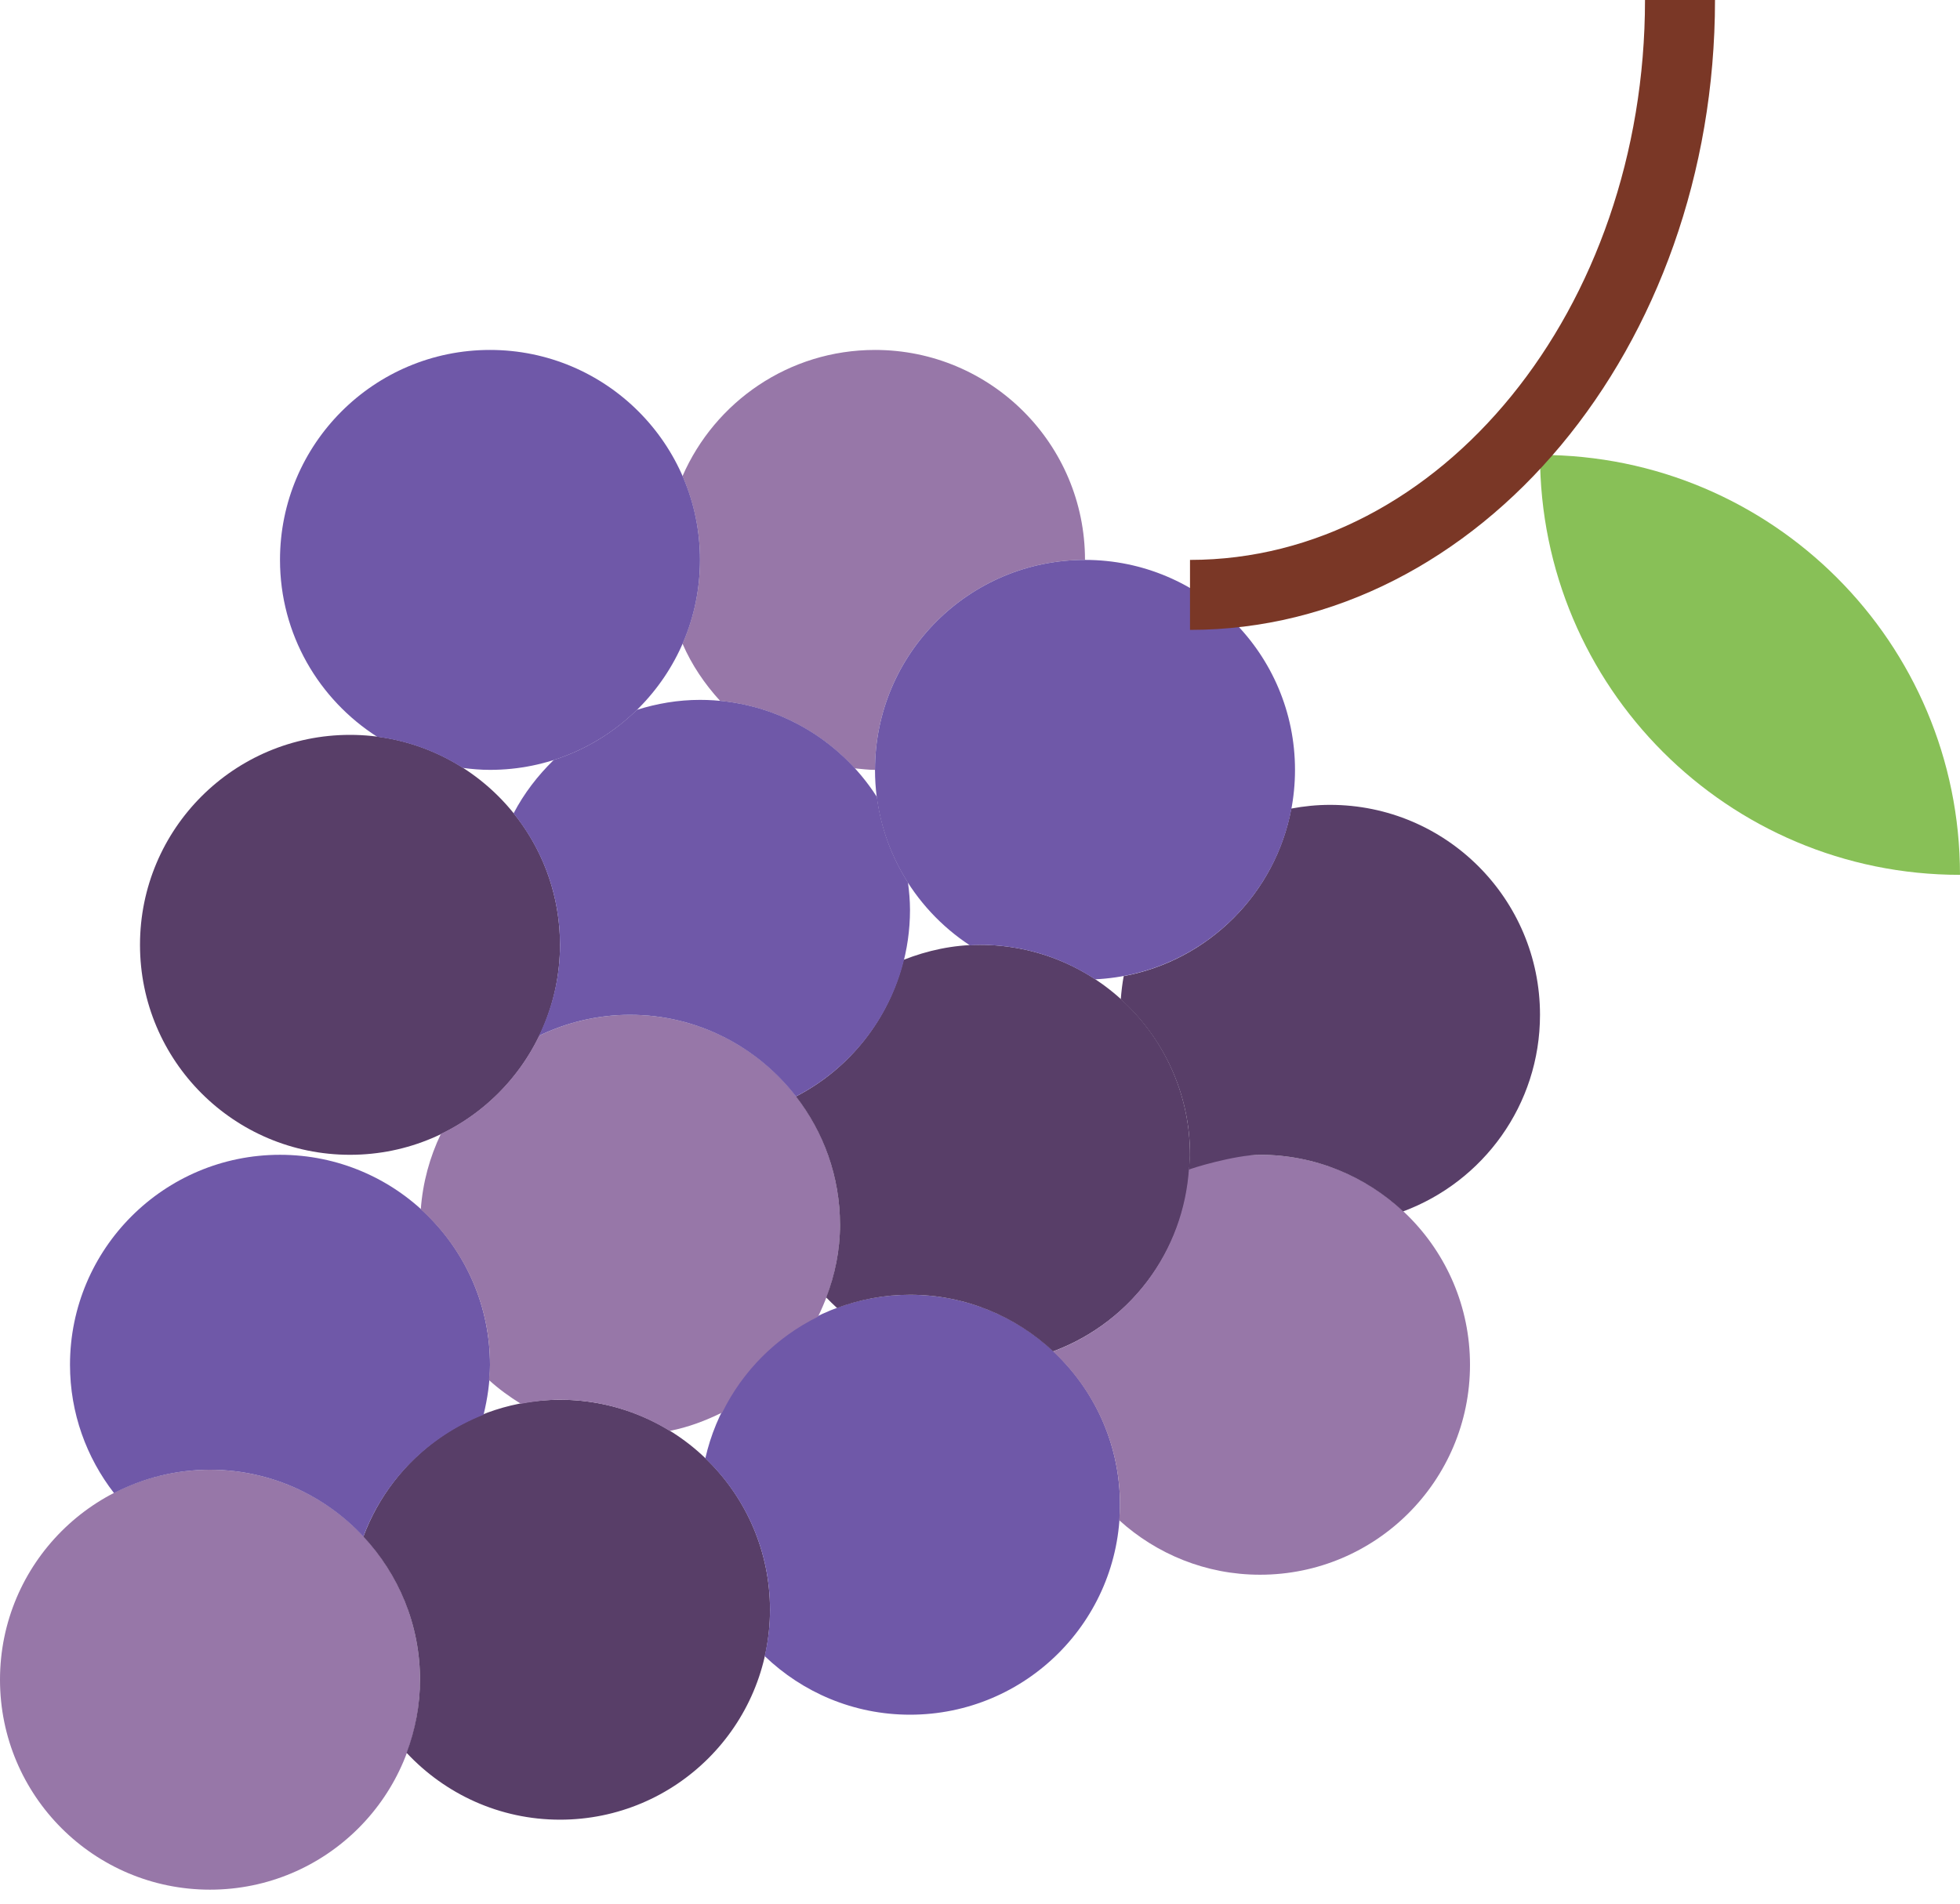
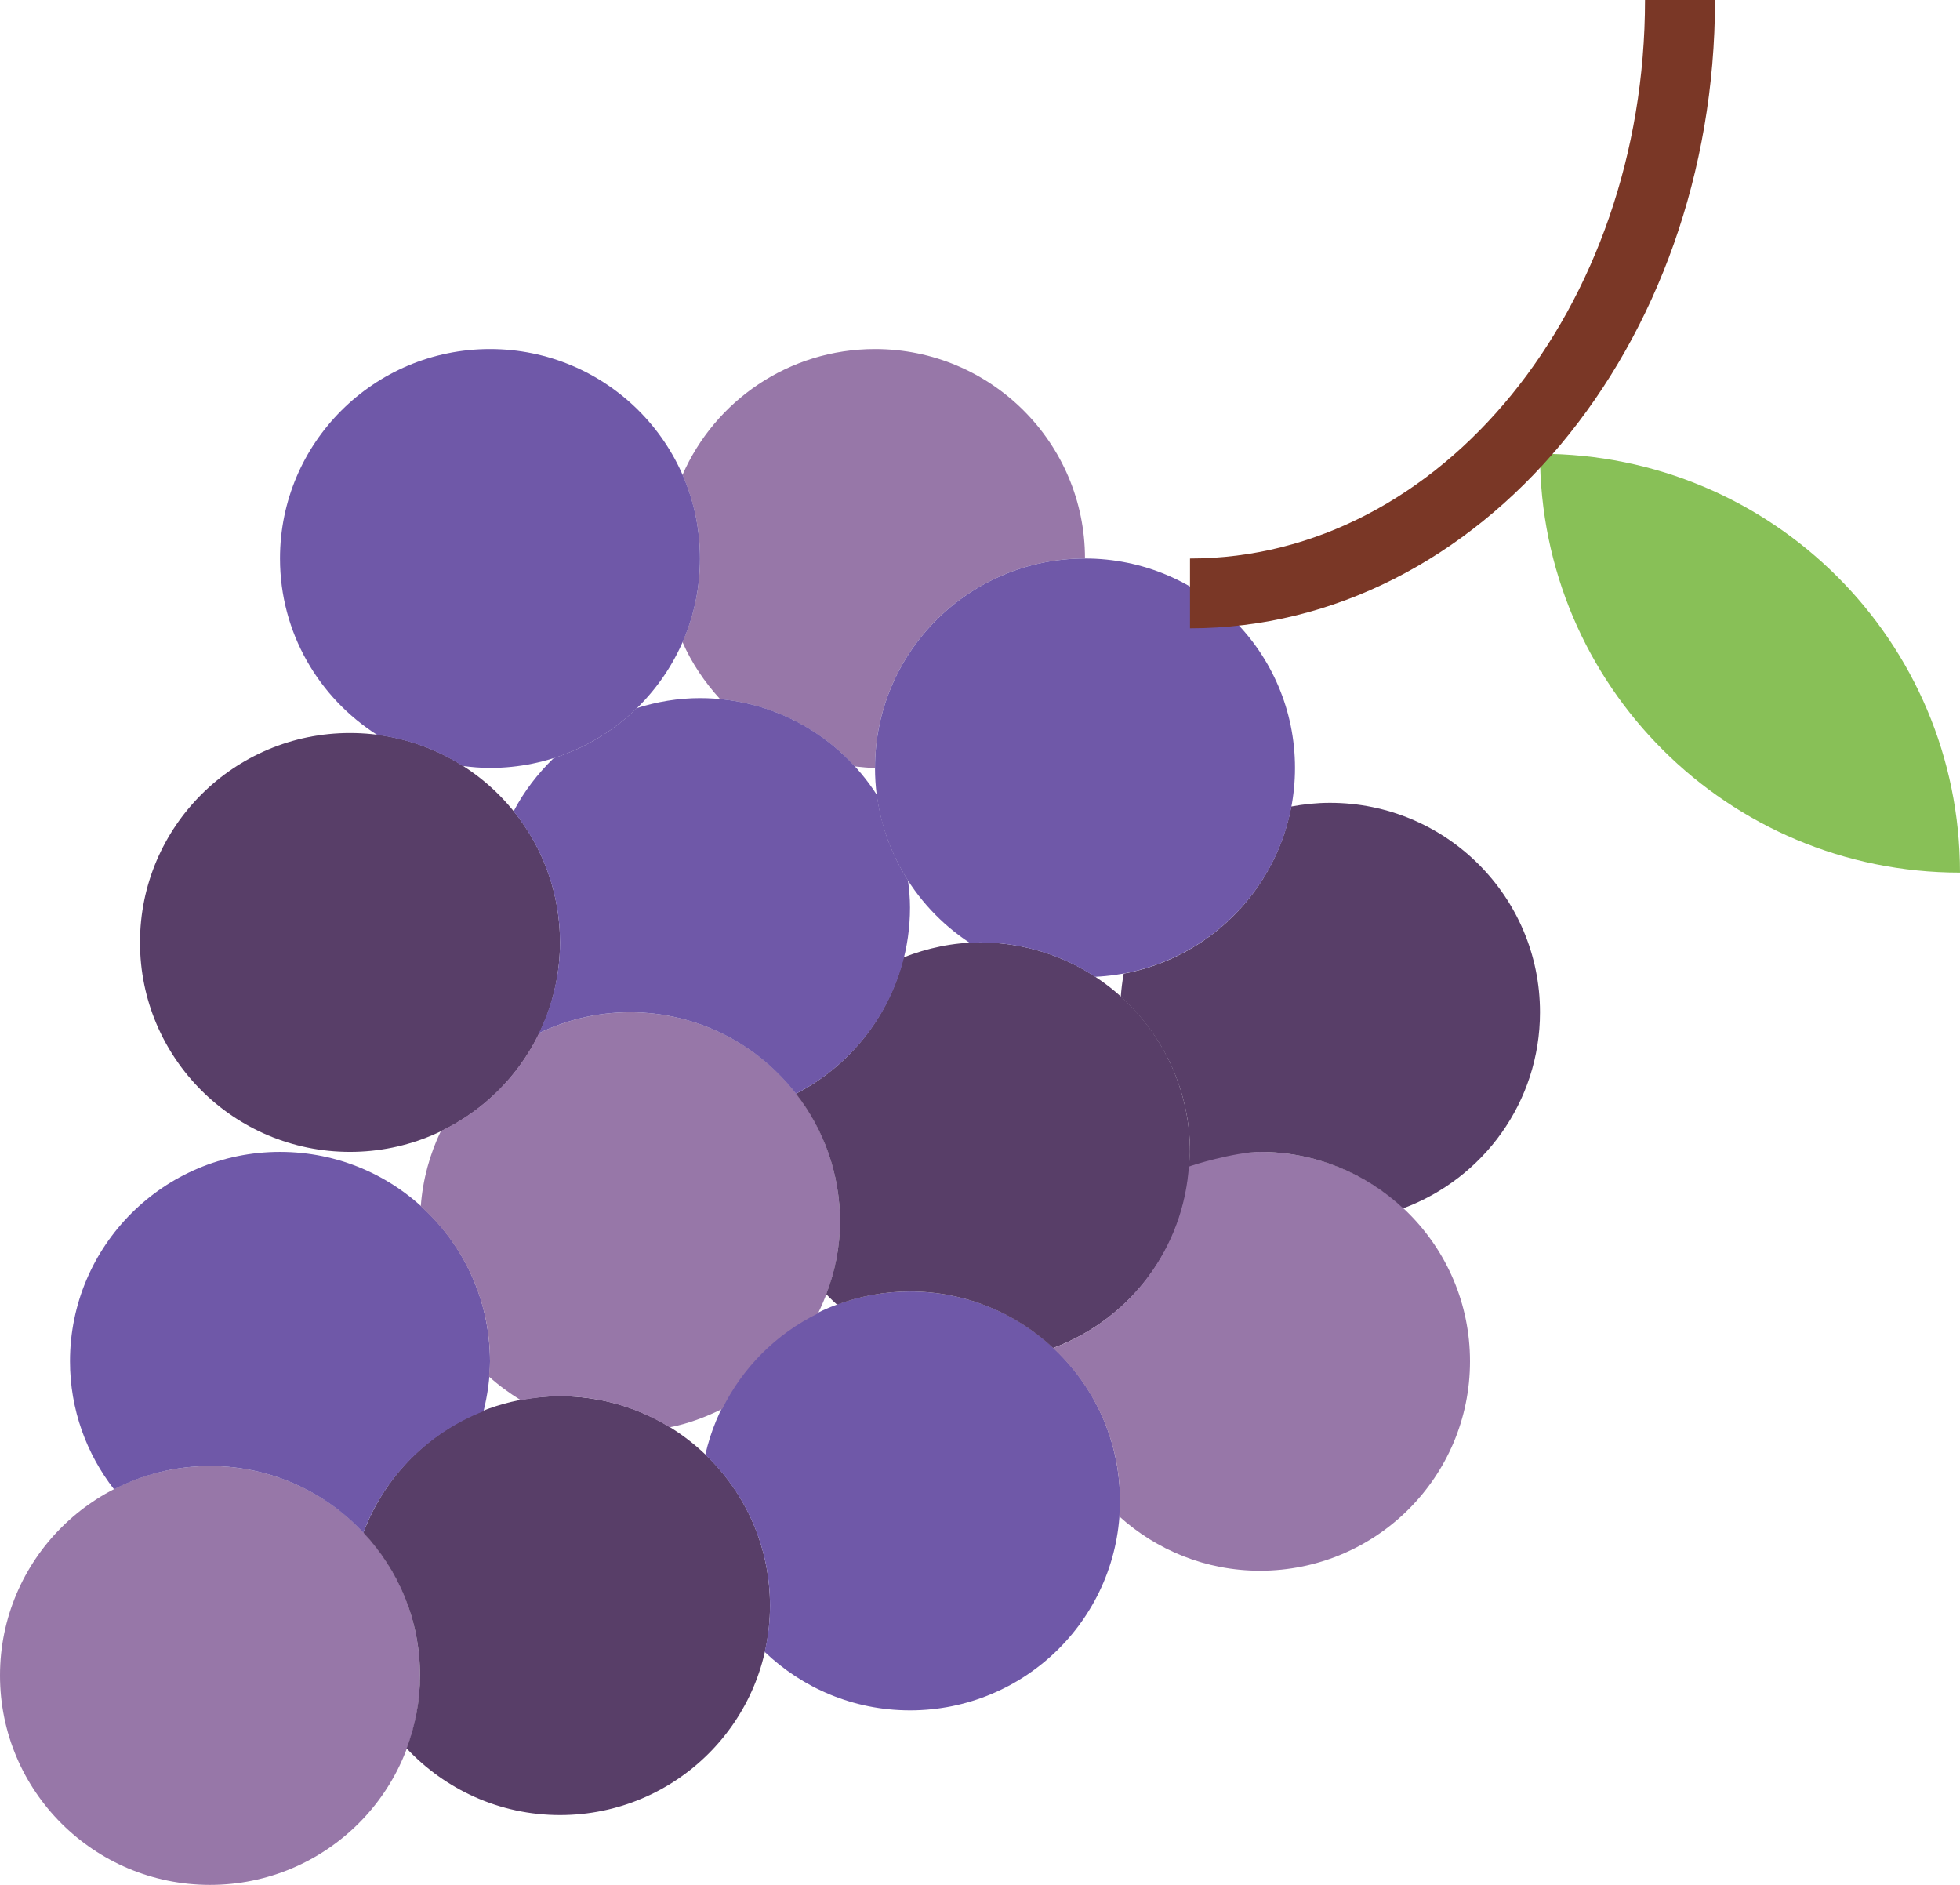
- <svg xmlns="http://www.w3.org/2000/svg" width="35px" height="34px" viewBox="0 0 35 34" version="1.1">
+ <svg xmlns="http://www.w3.org/2000/svg" width="104px" height="100px" viewBox="0 0 104 100" version="1.1">
  <defs />
-   <g id="Zilla-Slab/Lato" stroke="none" stroke-width="1" fill="none" fill-rule="evenodd">
-     <g id="⟶-Questions-Copy" transform="translate(-305, -294)" fill-rule="nonzero">
-       <g id="grapes" transform="translate(305, 294)">
-         <circle id="Oval" fill="#9777A8" cx="3.75" cy="30" r="3.75" />
-         <circle id="Oval" fill="#583E68" cx="6.25" cy="16.875" r="3.75" />
-         <path d="M10,25 C8.389,25 7.019,26.017 6.489,27.444 C7.114,28.114 7.5,29.011 7.5,30 C7.5,30.46 7.413,30.899 7.261,31.306 C7.946,32.039 8.918,32.5 10,32.5 C12.071,32.5 13.75,30.821 13.75,28.75 C13.75,26.679 12.071,25 10,25 Z" id="Shape" fill="#583E68" />
-         <path d="M6.489,27.444 C6.86,26.446 7.647,25.657 8.635,25.268 C8.705,24.981 8.75,24.684 8.75,24.375 C8.75,22.304 7.071,20.625 5,20.625 C2.929,20.625 1.25,22.304 1.25,24.375 C1.25,25.239 1.545,26.033 2.036,26.667 C2.551,26.402 3.132,26.25 3.75,26.25 C4.956,26.25 6.027,26.822 6.713,27.707 C6.642,27.616 6.567,27.528 6.489,27.444 Z" id="Shape" fill="#6F58A8" />
-         <path d="M16.25,23.125 C14.464,23.125 12.973,24.375 12.595,26.047 C13.306,26.729 13.75,27.687 13.75,28.75 C13.75,29.035 13.716,29.311 13.655,29.578 C14.329,30.225 15.242,30.625 16.25,30.625 C18.321,30.625 20,28.946 20,26.875 C20,24.804 18.321,23.125 16.25,23.125 Z" id="Shape" fill="#6F58A8" />
-         <path d="M14.607,23.517 C14.851,23.02 15,22.467 15,21.875 C15,19.804 13.321,18.125 11.25,18.125 C10.668,18.125 10.118,18.261 9.627,18.498 C9.258,19.264 8.639,19.883 7.873,20.252 C7.675,20.664 7.549,21.119 7.514,21.599 C8.271,22.284 8.75,23.273 8.75,24.375 C8.75,24.468 8.739,24.557 8.731,24.648 C8.907,24.807 9.099,24.948 9.302,25.072 C9.529,25.029 9.761,25 10,25 C10.719,25 11.387,25.206 11.958,25.556 C12.291,25.492 12.602,25.373 12.898,25.227 C13.263,24.484 13.863,23.883 14.607,23.517 Z" id="Shape" fill="#9777A8" />
-         <path d="M17.5,16.875 C17.016,16.875 16.559,16.976 16.135,17.143 C15.874,18.206 15.166,19.093 14.214,19.583 C14.214,19.582 14.213,19.582 14.213,19.582 C14.705,20.216 15,21.01 15,21.875 C15,22.334 14.909,22.769 14.754,23.173 C14.816,23.239 14.881,23.299 14.947,23.361 C15.353,23.21 15.791,23.125 16.25,23.125 C17.239,23.125 18.136,23.511 18.806,24.136 C20.233,23.606 21.25,22.236 21.25,20.625 C21.25,18.554 19.571,16.875 17.5,16.875 Z" id="Shape" fill="#583E68" />
-         <path d="M22.5,20.625 C22.054,20.625 21.629,20.706 21.233,20.849 C21.142,22.361 20.165,23.631 18.806,24.137 C18.798,24.129 18.789,24.122 18.78,24.114 C19.527,24.8 20,25.781 20,26.875 C20,26.968 19.992,27.06 19.986,27.152 C20.651,27.754 21.531,28.125 22.5,28.125 C24.571,28.125 26.25,26.446 26.25,24.375 C26.25,22.304 24.571,20.625 22.5,20.625 Z" id="Shape" fill="#9777A8" />
-         <path d="M23.75,14.375 C23.514,14.375 23.283,14.399 23.059,14.441 C22.776,15.957 21.582,17.151 20.066,17.434 C20.041,17.569 20.025,17.708 20.014,17.848 C20.771,18.534 21.25,19.523 21.25,20.625 C21.25,20.716 21.236,20.802 21.229,20.892 C21.244,20.873 22.058,20.625 22.5,20.625 C23.489,20.625 24.386,21.011 25.056,21.636 C26.483,21.106 27.5,19.736 27.5,18.125 C27.5,16.054 25.821,14.375 23.75,14.375 Z" id="Shape" fill="#583E68" />
-         <path d="M15.625,6.25 C14.086,6.25 12.766,7.178 12.188,8.503 C12.387,8.962 12.5,9.467 12.5,10 C12.5,10.533 12.387,11.038 12.188,11.497 C12.352,11.876 12.584,12.217 12.859,12.518 C13.81,12.609 14.655,13.056 15.265,13.723 C15.384,13.734 15.502,13.75 15.625,13.75 C15.625,11.679 17.304,10 19.375,10 C19.375,7.929 17.696,6.25 15.625,6.25 Z" id="Shape" fill="#9777A8" />
-         <path d="M8.75,6.25 C6.679,6.25 5,7.929 5,10 C5,11.329 5.694,12.494 6.737,13.16 C7.294,13.232 7.811,13.426 8.264,13.715 C8.423,13.736 8.585,13.75 8.75,13.75 C10.821,13.75 12.5,12.071 12.5,10 C12.5,7.929 10.821,6.25 8.75,6.25 Z" id="Shape" fill="#6F58A8" />
-         <path d="M15.66,14.238 C15.658,14.235 15.657,14.232 15.656,14.229 C14.989,13.19 13.826,12.5 12.5,12.5 C12.106,12.5 11.729,12.566 11.373,12.678 C10.959,13.083 10.453,13.393 9.888,13.573 C9.603,13.852 9.357,14.17 9.171,14.527 C9.689,15.17 10,15.986 10,16.875 C10,17.467 9.857,18.024 9.613,18.522 C9.617,18.514 9.623,18.506 9.626,18.498 C10.118,18.261 10.668,18.125 11.25,18.125 C12.457,18.125 13.527,18.698 14.214,19.583 C15.422,18.961 16.25,17.703 16.25,16.25 C16.25,16.084 16.235,15.922 16.214,15.762 C15.926,15.31 15.732,14.793 15.66,14.238 Z" id="Shape" fill="#6F58A8" />
-         <path d="M19.375,10 C17.304,10 15.625,11.679 15.625,13.75 C15.625,15.061 16.299,16.214 17.319,16.884 C17.379,16.881 17.439,16.875 17.5,16.875 C18.26,16.875 18.966,17.102 19.556,17.491 C21.543,17.396 23.125,15.76 23.125,13.75 C23.125,11.679 21.446,10 19.375,10 Z" id="Shape" fill="#6F58A8" />
-         <path d="M35,15.625 C30.854,15.625 27.5,12.271 27.5,8.125 C31.646,8.125 35,11.479 35,15.625 Z" id="Shape" fill="#88C057" />
-         <path d="M21.25,11.25 L21.25,10 C25.73,10 29.375,5.514 29.375,0 L30.625,0 C30.625,6.203 26.419,11.25 21.25,11.25 Z" id="Shape" fill="#7A3726" />
+   <g id="Icons" stroke="none" stroke-width="1" fill="none" fill-rule="evenodd">
+     <g id="Artboard" transform="translate(-785, -701)" fill-rule="nonzero">
+       <g id="grapes" transform="translate(785, 701)">
+         <ellipse id="Oval" fill="#9777A8" cx="11.143" cy="88.889" rx="11.143" ry="11.111" />
+         <ellipse id="Oval" fill="#583E68" cx="18.571" cy="50" rx="11.143" ry="11.111" />
+         <path d="M29.714,74.074 C24.927,74.074 20.858,77.089 19.281,81.315 C21.14,83.3 22.286,85.957 22.286,88.889 C22.286,90.252 22.028,91.552 21.576,92.759 C23.612,94.93 26.5,96.296 29.714,96.296 C35.869,96.296 40.857,91.322 40.857,85.185 C40.857,79.048 35.869,74.074 29.714,74.074 Z" id="Shape" fill="#583E68" />
+         <path d="M19.281,81.315 C20.384,78.359 22.722,76.022 25.658,74.869 C25.866,74.019 26,73.137 26,72.222 C26,66.085 21.012,61.111 14.857,61.111 C8.703,61.111 3.714,66.085 3.714,72.222 C3.714,74.783 4.591,77.135 6.051,79.013 C7.579,78.228 9.306,77.778 11.143,77.778 C14.727,77.778 17.908,79.472 19.946,82.094 C19.736,81.826 19.513,81.565 19.281,81.315 Z" id="Shape" fill="#6F58A8" />
+         <path d="M48.286,68.519 C42.978,68.519 38.547,72.222 37.425,77.176 C39.537,79.196 40.857,82.035 40.857,85.185 C40.857,86.03 40.755,86.848 40.575,87.639 C42.577,89.556 45.29,90.741 48.286,90.741 C54.44,90.741 59.429,85.767 59.429,79.63 C59.429,73.493 54.44,68.519 48.286,68.519 Z" id="Shape" fill="#6F58A8" />
+         <path d="M43.403,69.681 C44.129,68.207 44.571,66.569 44.571,64.815 C44.571,58.678 39.583,53.704 33.429,53.704 C31.698,53.704 30.065,54.106 28.606,54.809 C27.51,57.078 25.669,58.913 23.394,60.006 C22.806,61.228 22.432,62.574 22.327,63.996 C24.577,66.028 26,68.956 26,72.222 C26,72.496 25.967,72.761 25.944,73.03 C26.466,73.502 27.036,73.919 27.64,74.287 C28.314,74.159 29.003,74.074 29.714,74.074 C31.85,74.074 33.837,74.683 35.533,75.722 C36.523,75.533 37.446,75.18 38.324,74.748 C39.41,72.544 41.193,70.763 43.403,69.681 Z" id="Shape" fill="#9777A8" />
+         <path d="M52,50 C50.563,50 49.203,50.3 47.944,50.794 C47.168,53.944 45.064,56.57 42.235,58.024 C42.235,58.022 42.233,58.022 42.233,58.022 C43.695,59.898 44.571,62.252 44.571,64.815 C44.571,66.174 44.3,67.463 43.842,68.661 C44.024,68.856 44.219,69.035 44.414,69.217 C45.621,68.77 46.923,68.519 48.286,68.519 C51.226,68.519 53.891,69.661 55.881,71.515 C60.119,69.943 63.143,65.885 63.143,61.111 C63.143,54.974 58.155,50 52,50 Z" id="Shape" fill="#583E68" />
+         <path d="M66.857,61.111 C65.533,61.111 64.268,61.352 63.091,61.776 C62.822,66.256 59.919,70.019 55.881,71.517 C55.857,71.493 55.829,71.474 55.803,71.45 C58.025,73.481 59.429,76.387 59.429,79.63 C59.429,79.906 59.406,80.178 59.388,80.45 C61.364,82.235 63.979,83.333 66.857,83.333 C73.012,83.333 78,78.359 78,72.222 C78,66.085 73.012,61.111 66.857,61.111 Z" id="Shape" fill="#9777A8" />
+         <path d="M70.571,42.593 C69.869,42.593 69.184,42.665 68.517,42.789 C67.676,47.281 64.131,50.817 59.625,51.656 C59.549,52.057 59.503,52.469 59.469,52.883 C61.72,54.917 63.143,57.844 63.143,61.111 C63.143,61.38 63.1,61.637 63.08,61.902 C63.126,61.846 65.544,61.111 66.857,61.111 C69.797,61.111 72.462,62.254 74.453,64.107 C78.691,62.535 81.714,58.478 81.714,53.704 C81.714,47.567 76.726,42.593 70.571,42.593 Z" id="Shape" fill="#583E68" />
+         <path d="M46.429,18.519 C41.856,18.519 37.932,21.267 36.214,25.194 C36.809,26.554 37.143,28.052 37.143,29.63 C37.143,31.207 36.809,32.706 36.214,34.065 C36.705,35.187 37.394,36.198 38.209,37.091 C41.035,37.359 43.546,38.685 45.359,40.661 C45.714,40.694 46.065,40.741 46.429,40.741 C46.429,34.604 51.417,29.63 57.571,29.63 C57.571,23.493 52.583,18.519 46.429,18.519 Z" id="Shape" fill="#9777A8" />
+         <path d="M26,18.519 C19.845,18.519 14.857,23.493 14.857,29.63 C14.857,33.569 16.919,37.02 20.018,38.993 C21.673,39.207 23.211,39.781 24.555,40.637 C25.029,40.698 25.51,40.741 26,40.741 C32.155,40.741 37.143,35.767 37.143,29.63 C37.143,23.493 32.155,18.519 26,18.519 Z" id="Shape" fill="#6F58A8" />
+         <path d="M46.533,42.185 C46.527,42.178 46.523,42.169 46.52,42.161 C44.538,39.081 41.084,37.037 37.143,37.037 C35.973,37.037 34.851,37.231 33.793,37.565 C32.565,38.765 31.061,39.683 29.382,40.217 C28.535,41.043 27.803,41.985 27.252,43.043 C28.789,44.948 29.714,47.365 29.714,50 C29.714,51.754 29.289,53.404 28.563,54.88 C28.576,54.856 28.593,54.833 28.604,54.809 C30.065,54.106 31.698,53.704 33.429,53.704 C37.015,53.704 40.196,55.4 42.235,58.024 C45.825,56.18 48.286,52.454 48.286,48.148 C48.286,47.656 48.241,47.176 48.178,46.702 C47.322,45.363 46.748,43.831 46.533,42.185 Z" id="Shape" fill="#6F58A8" />
+         <path d="M57.571,29.63 C51.417,29.63 46.429,34.604 46.429,40.741 C46.429,44.626 48.432,48.041 51.463,50.028 C51.642,50.019 51.818,50 52,50 C54.258,50 56.355,50.674 58.11,51.824 C64.012,51.543 68.714,46.696 68.714,40.741 C68.714,34.604 63.726,29.63 57.571,29.63 Z" id="Shape" fill="#6F58A8" />
+         <path d="M104,46.296 C91.682,46.296 81.714,36.357 81.714,24.074 C94.033,24.074 104,34.013 104,46.296 Z" id="Shape" fill="#88C057" />
+         <path d="M63.143,33.333 L63.143,29.63 C76.455,29.63 87.286,16.337 87.286,0 L91,0 C91,18.38 78.503,33.333 63.143,33.333 Z" id="Shape" fill="#7A3726" />
      </g>
    </g>
  </g>
</svg>
